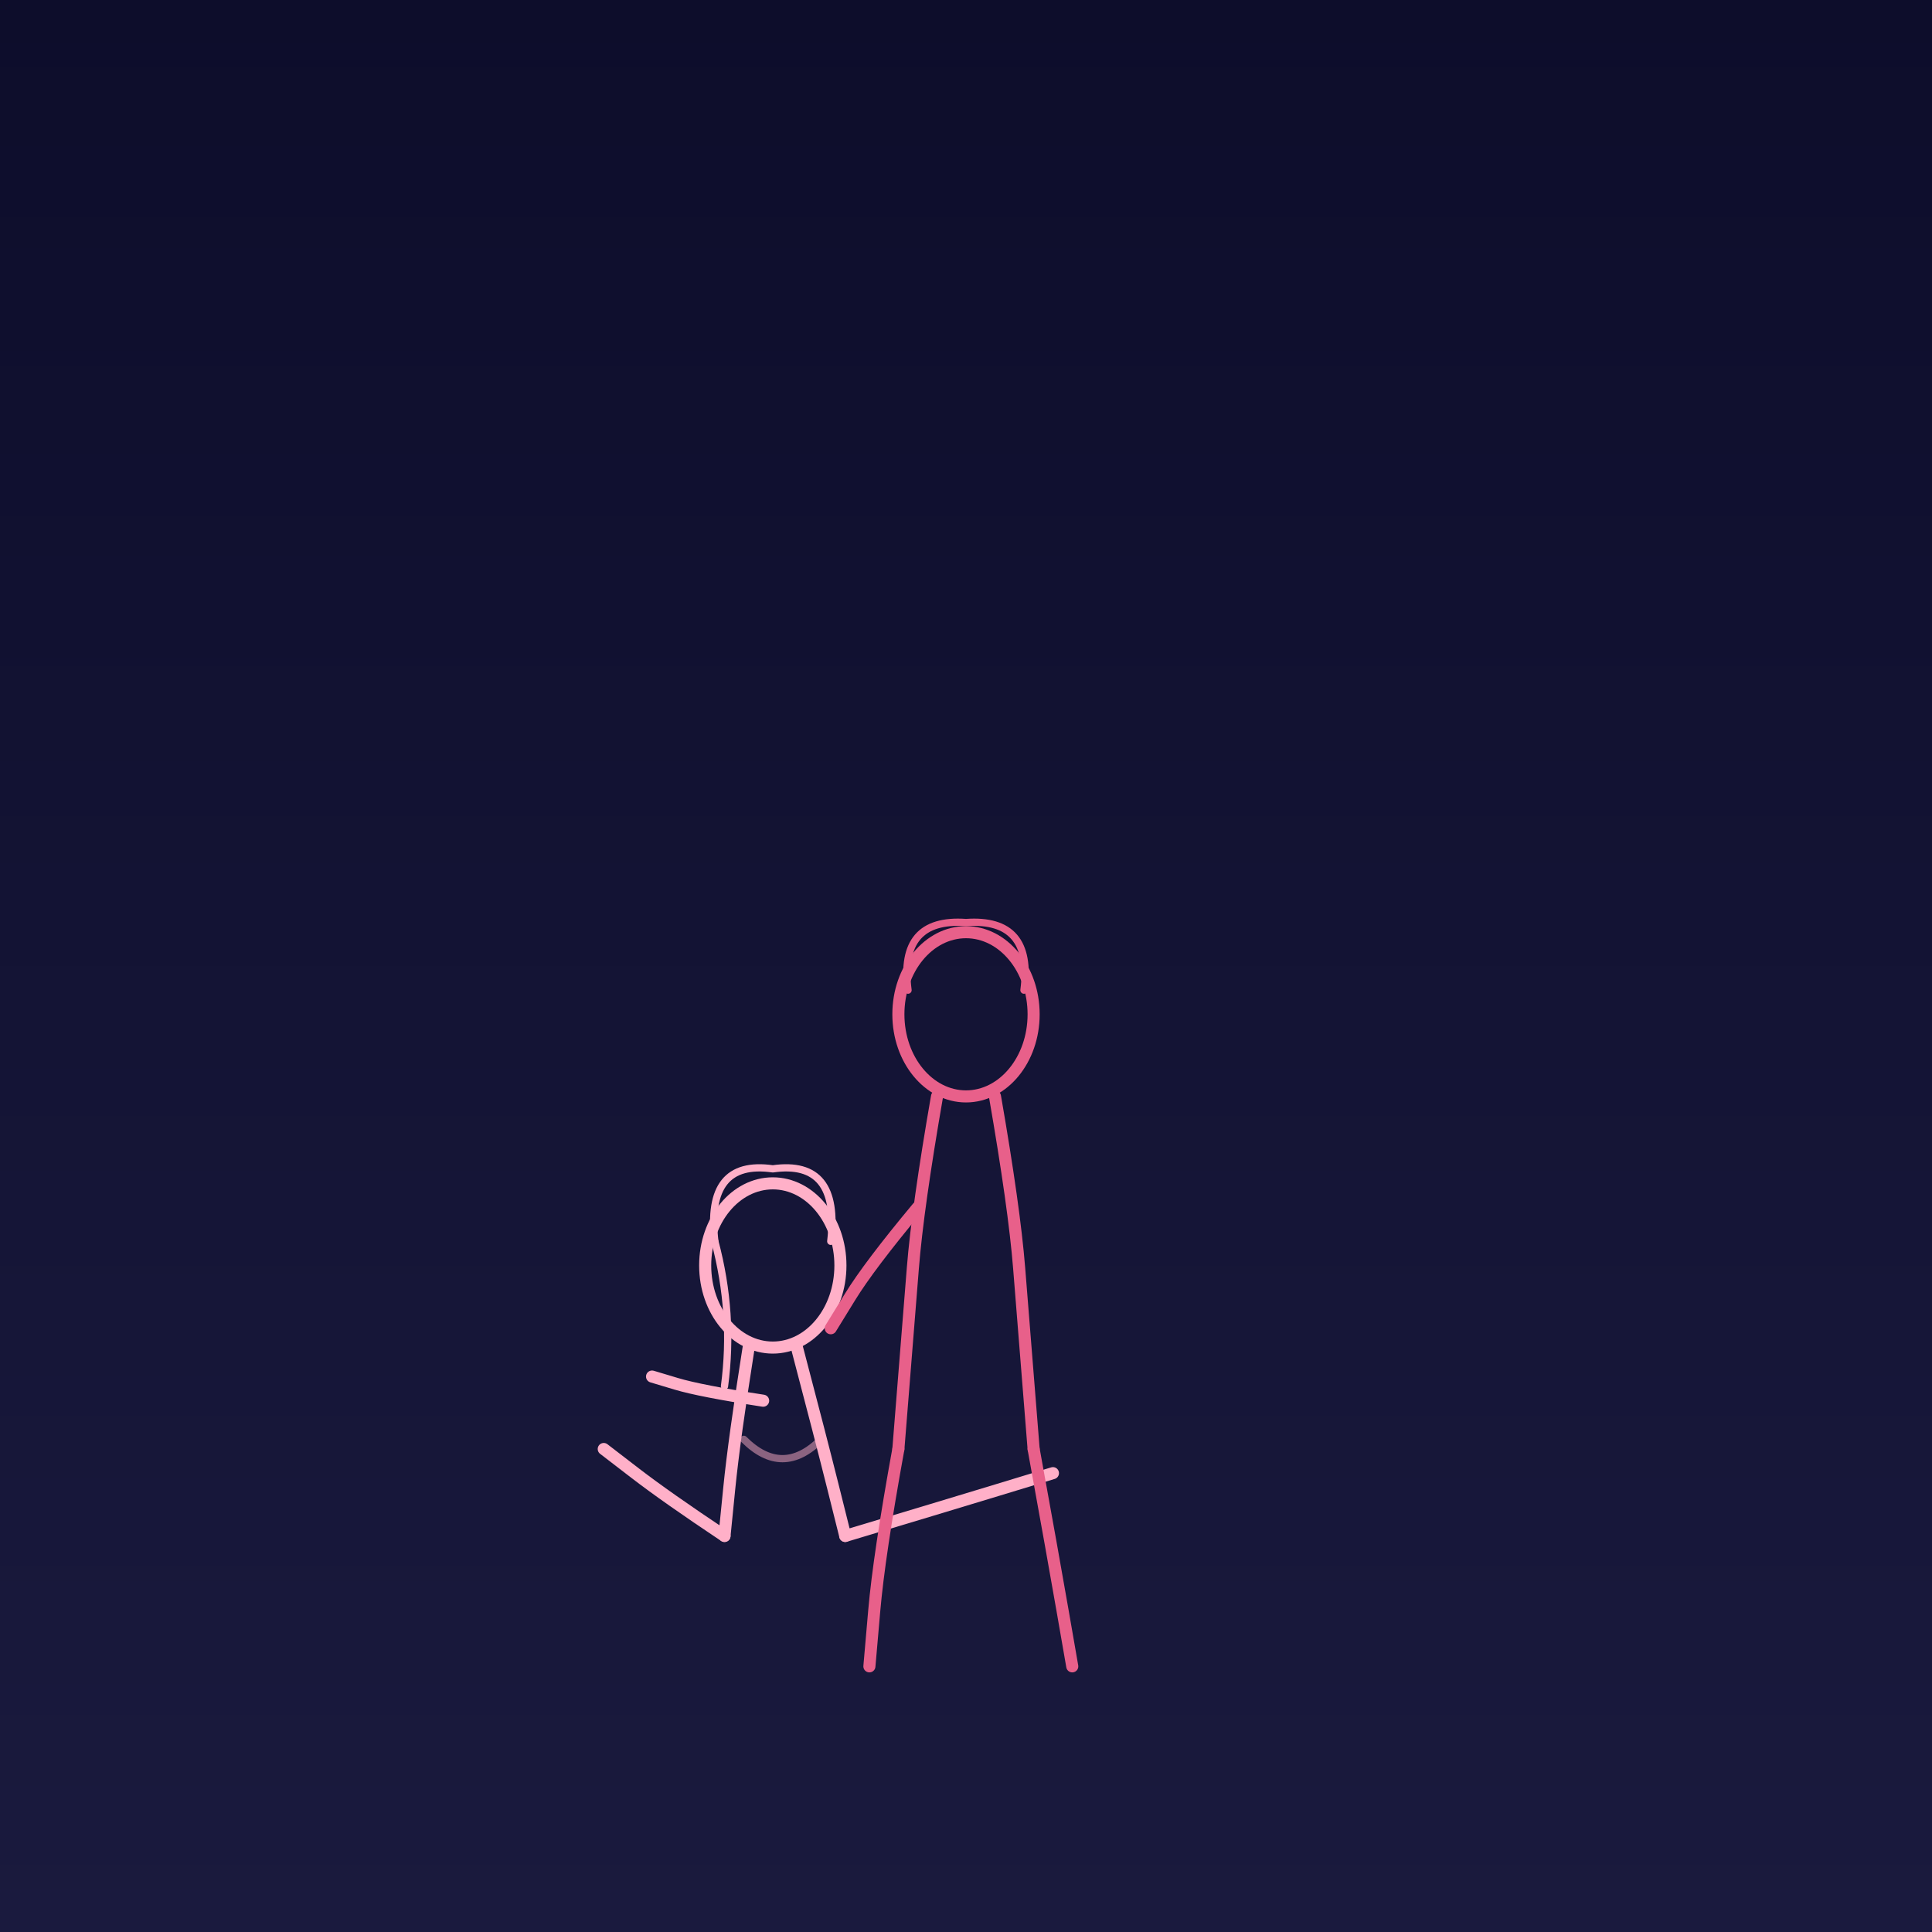
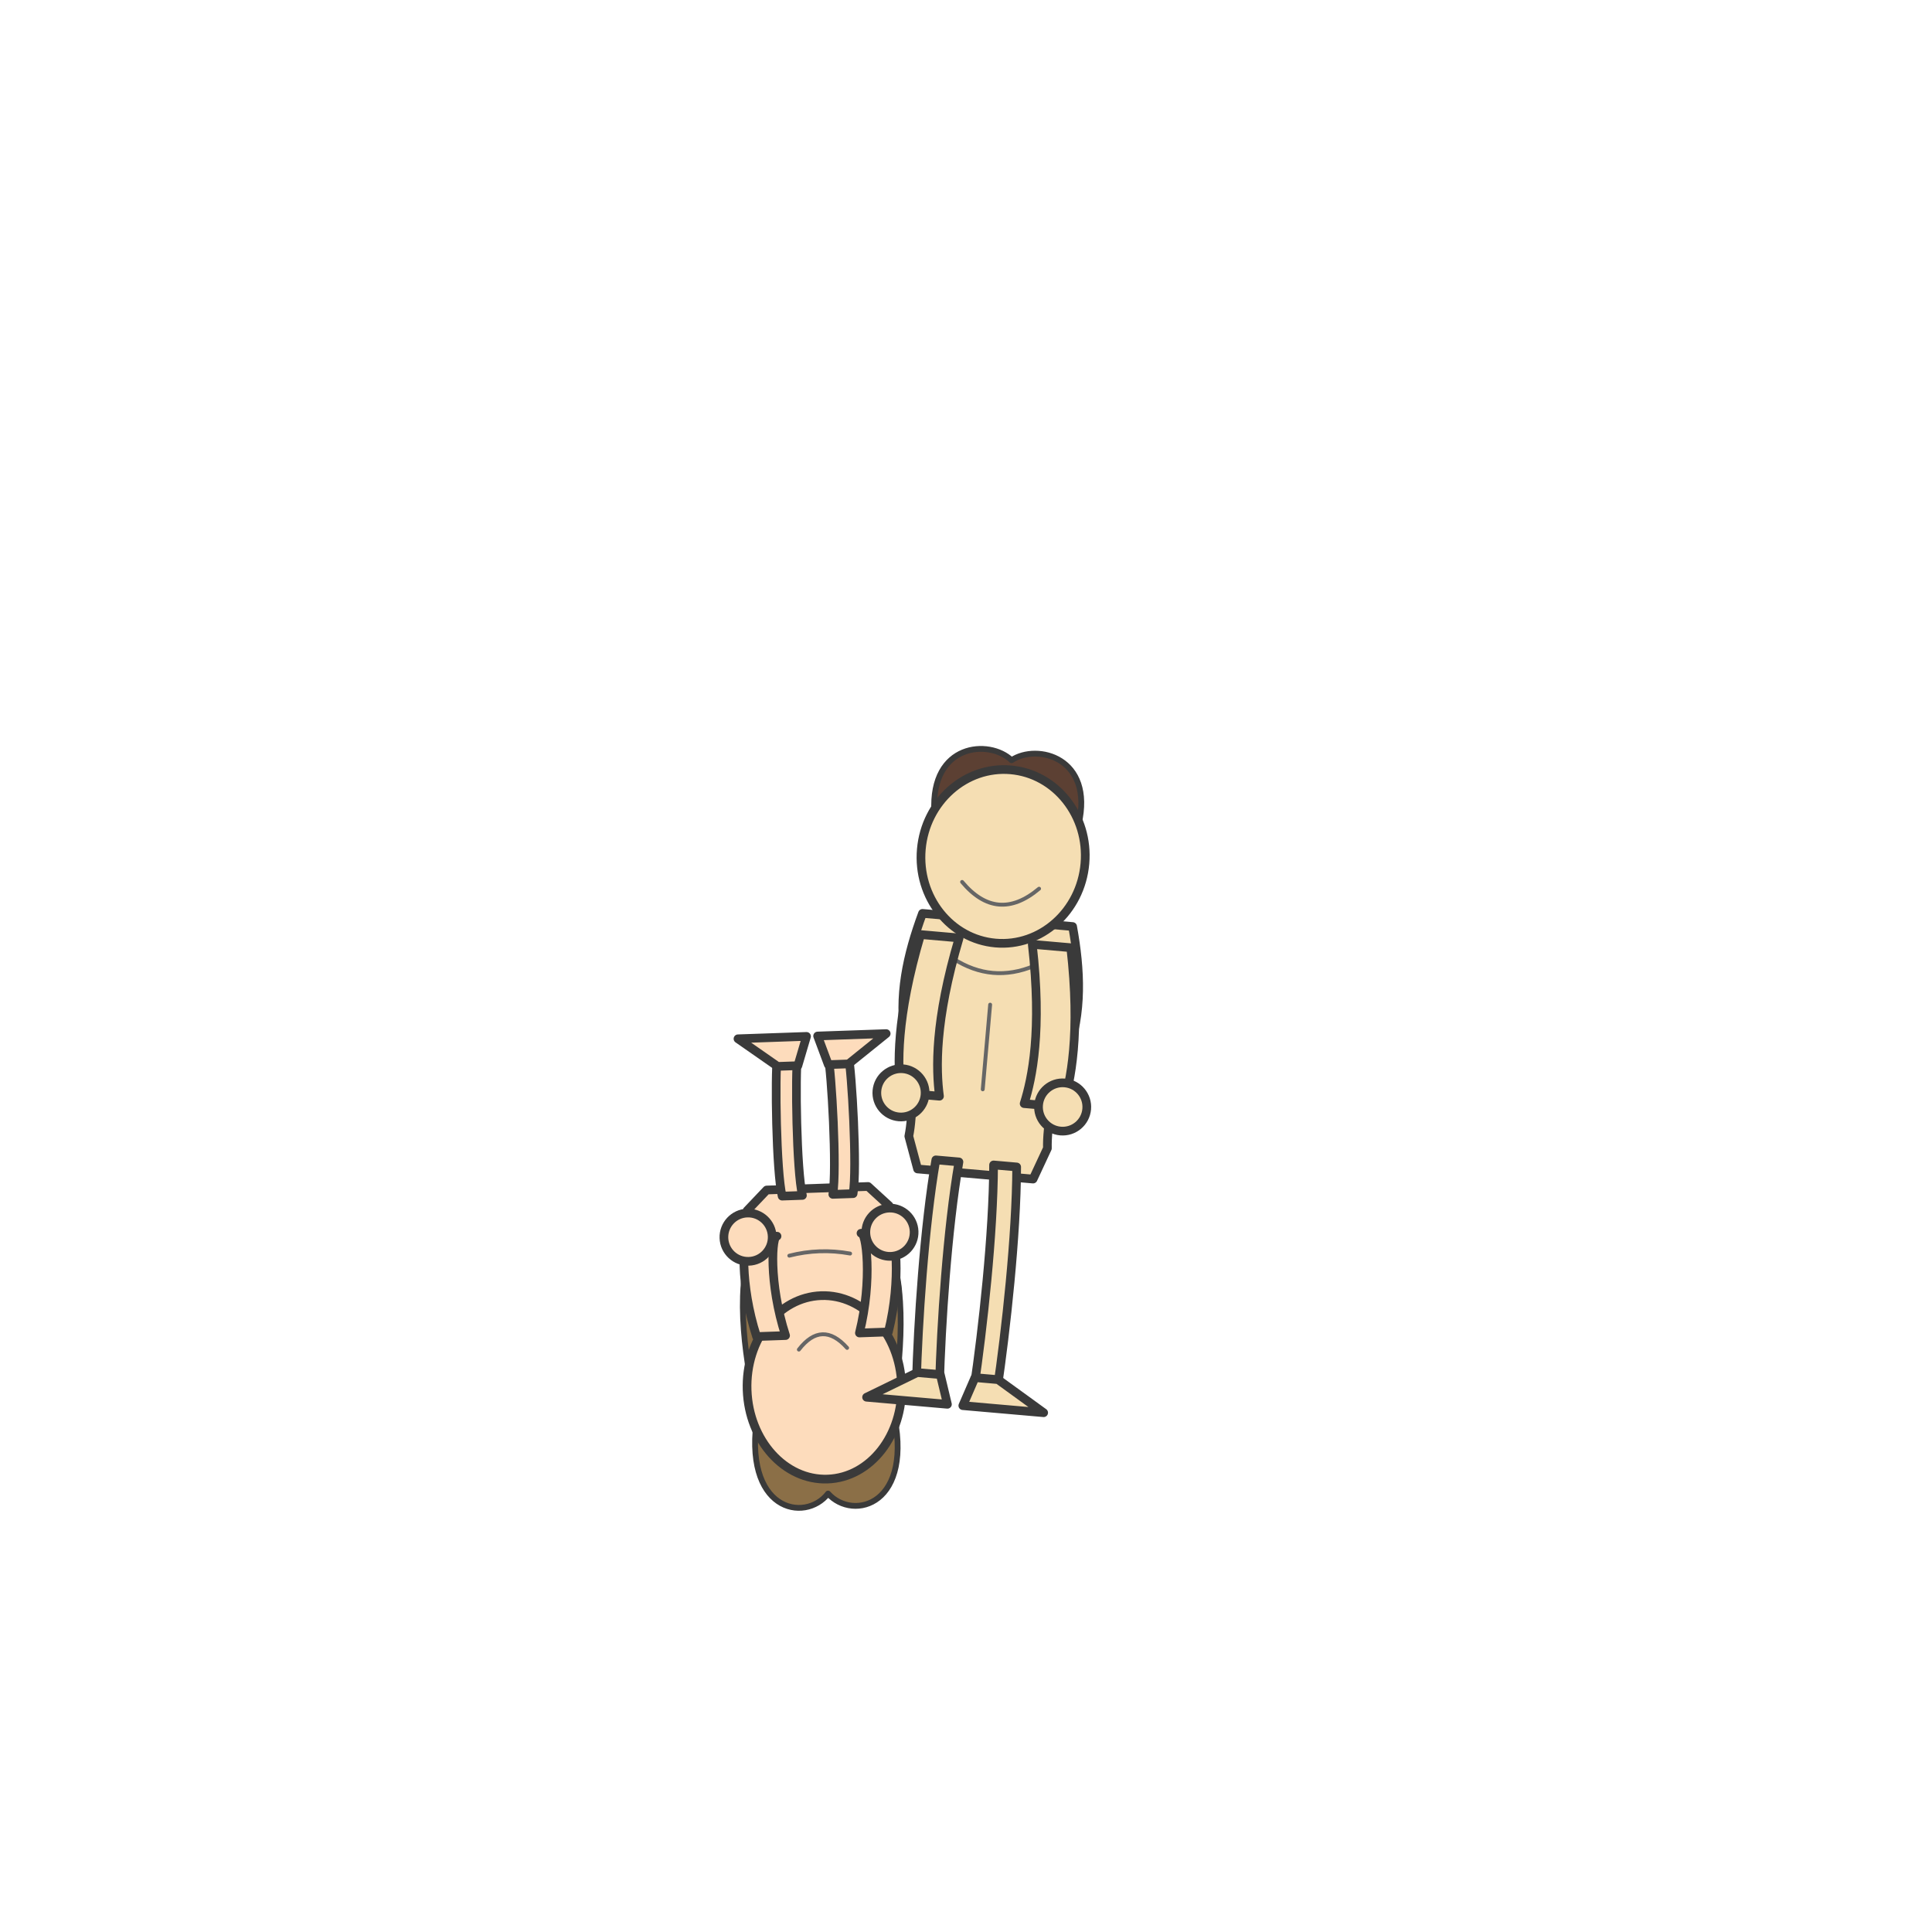
<svg xmlns="http://www.w3.org/2000/svg" viewBox="0 0 400 400" width="400" height="400">
-   <defs>
-     <linearGradient id="bg" x1="0" y1="0" x2="0" y2="1">
-       <stop offset="0%" stop-color="#0d0d2b" />
-       <stop offset="100%" stop-color="#1a1a3e" />
-     </linearGradient>
-   </defs>
-   <rect width="400" height="400" fill="url(#bg)" />
-   <ellipse cx="160" cy="262" rx="14" ry="17" fill="none" stroke="#FFB0C8" stroke-width="2.5" stroke-linecap="round" />
-   <path d="M148,257 Q146,240 160,242 Q174,240 172,257" fill="none" stroke="#FFB0C8" stroke-width="1.5" stroke-linecap="round" stroke-linejoin="round" opacity="1" />
-   <path d="M148,257 Q152,272 150,287" fill="none" stroke="#FFB0C8" stroke-width="1.5" stroke-linecap="round" stroke-linejoin="round" opacity="1" />
-   <path d="M165,279 Q170,298 172.5,308.0 L175,318" fill="none" stroke="#FFB0C8" stroke-width="2.5" stroke-linecap="round" stroke-linejoin="round" opacity="1" />
-   <path d="M155,279 Q152,298 151.0,308.0 L150,318" fill="none" stroke="#FFB0C8" stroke-width="2.5" stroke-linecap="round" stroke-linejoin="round" opacity="1" />
-   <path d="M154,298 Q162,306 170,298" fill="none" stroke="#FFB0C8" stroke-width="1.5" stroke-linecap="round" stroke-linejoin="round" opacity="0.5" />
-   <path d="M175,318 Q195,312 206.5,308.5 L218,305" fill="none" stroke="#FFB0C8" stroke-width="2.5" stroke-linecap="round" stroke-linejoin="round" opacity="1" />
-   <path d="M150,318 Q138,310 131.5,305.0 L125,300" fill="none" stroke="#FFB0C8" stroke-width="2.5" stroke-linecap="round" stroke-linejoin="round" opacity="1" />
-   <path d="M158,290 Q145,288 140.0,286.5 L135,285" fill="none" stroke="#FFB0C8" stroke-width="2.5" stroke-linecap="round" stroke-linejoin="round" opacity="1" />
-   <ellipse cx="200" cy="210" rx="14" ry="17" fill="none" stroke="#E8608A" stroke-width="2.5" stroke-linecap="round" />
-   <path d="M188,205 Q186,190 200,191 Q214,190 212,205" fill="none" stroke="#E8608A" stroke-width="1.5" stroke-linecap="round" stroke-linejoin="round" opacity="1" />
-   <path d="M194,227 Q190,250 189.0,262.5 Q188,275 187.0,287.5 L186,300" fill="none" stroke="#E8608A" stroke-width="2.5" stroke-linecap="round" stroke-linejoin="round" opacity="1" />
-   <path d="M206,227 Q210,250 211.0,262.5 Q212,275 213.0,287.5 L214,300" fill="none" stroke="#E8608A" stroke-width="2.5" stroke-linecap="round" stroke-linejoin="round" opacity="1" />
-   <path d="M186,300 Q182,322 181.0,333.5 L180,345" fill="none" stroke="#E8608A" stroke-width="2.5" stroke-linecap="round" stroke-linejoin="round" opacity="1" />
-   <path d="M214,300 Q218,322 220.0,333.5 L222,345" fill="none" stroke="#E8608A" stroke-width="2.5" stroke-linecap="round" stroke-linejoin="round" opacity="1" />
-   <path d="M190,250 Q180,262 176.0,268.5 L172,275" fill="none" stroke="#E8608A" stroke-width="2.5" stroke-linecap="round" stroke-linejoin="round" opacity="1" />
+   <rect width="400" height="400" fill="#FFFFFF" />
+   <g transform="rotate(178,170,268)">
+     <path d="M156.35,257.0 C154.25,262.5 153.2,268 155.3,273.5 C159.5,277.625 158.45,281.75 155.3,285.875 L159.5,290.0 L180.5,290.0 L184.7,285.875 C181.55,281.75 180.5,277.625 184.7,273.5 C186.8,268 185.75,262.5 183.65,257.0 Z" fill="#FDDCBC" stroke="#3a3a3a" stroke-width="1.8" stroke-linecap="round" stroke-linejoin="round" />
+     <path d="M164.75,263.875 Q170,266.625 175.25,263.875" fill="none" stroke="#666666" stroke-width="0.8" stroke-linecap="round" />
+     <path d="M163.7,276.25 Q170,277.625 176.3,276.25" fill="none" stroke="#666666" stroke-width="0.8" stroke-linecap="round" />
+     <path d="M166.85,257.0 L167.48,252.875 L172.52,252.875 L173.15,257.0 Z" fill="#FDDCBC" stroke="#3a3a3a" stroke-width="1.8" stroke-linecap="round" stroke-linejoin="round" />
+     <path d="M156,243.75 C152,223.75 165,220.75 170,226.75 C175,220.75 188,223.75 184,243.75 C186,253.75 188,268.75 184,278.75 L180,273.75 C178,263.75 180,253.75 182,246.75 L158,246.75 C160,253.75 162,263.75 160,273.75 L156,278.75 C152,268.75 154,253.75 156,243.75 Z" fill="#8B6F47" stroke="#3a3a3a" stroke-width="1.2" stroke-linecap="round" stroke-linejoin="round" />
+     <ellipse cx="170" cy="248.75" rx="16" ry="19" fill="#FDDCBC" stroke="#3a3a3a" stroke-width="1.8" />
+     <path d="M165,256.75 Q170,262.75 175,256.75" fill="none" stroke="#666666" stroke-width="0.8" stroke-linecap="round" />
+     <path d="M162.65,288.625 C161.6,293.75 162.02,313.75 162.65,317.5 L166.85,317.5 C166.22,313.75 165.8,293.75 166.85,288.625 Z" fill="#FDDCBC" stroke="#3a3a3a" stroke-width="1.8" stroke-linecap="round" stroke-linejoin="round" />
+     <path d="M173.15,288.625 C174.2,293.75 173.78,313.75 173.15,317.5 L177.35,317.5 C177.98,313.75 178.4,293.75 177.35,288.625 Z" fill="#FDDCBC" stroke="#3a3a3a" stroke-width="1.8" stroke-linecap="round" stroke-linejoin="round" />
+     <path d="M162.65,315.5 L154.65,321.5 L168.85,321.5 L166.85,315.5 Z" fill="#FDDCBC" stroke="#3a3a3a" stroke-width="1.8" stroke-linecap="round" stroke-linejoin="round" />
+     <path d="M173.15,315.5 L171.15,321.5 L185.35,321.5 L177.35,315.5 Z" fill="#FDDCBC" stroke="#3a3a3a" stroke-width="1.8" stroke-linecap="round" stroke-linejoin="round" />
+     <path d="M156.35,259.75 C153.2,270.75 154.25,280.75 155.3,280.375 L161.3,280.375 C160.25,280.75 159.2,270.75 162.35,259.75 Z" fill="#FDDCBC" stroke="#3a3a3a" stroke-width="1.8" stroke-linecap="round" stroke-linejoin="round" />
+     <path d="M177.65,259.75 C180.8,270.75 179.75,280.75 178.7,280.375 L184.7,280.375 C185.75,280.75 186.8,270.75 183.65,259.75 Z" fill="#FDDCBC" stroke="#3a3a3a" stroke-width="1.8" stroke-linecap="round" stroke-linejoin="round" />
+     <ellipse cx="155.3" cy="280.375" rx="5" ry="5" fill="#FDDCBC" stroke="#3a3a3a" stroke-width="1.8" />
+     <ellipse cx="184.7" cy="280.375" rx="5" ry="5" fill="#FDDCBC" stroke="#3a3a3a" stroke-width="1.8" />
+   </g>
+   <g transform="rotate(5,205,208)">
+     <path d="M189.4,190.4 C187.0,199.2 185.8,208 188.2,216.8 C190.6,225.6 191.08,232.2 190.6,236.6 L193.0,243.2 L217.0,243.2 L219.4,236.6 C218.92,232.2 219.4,225.6 221.8,216.8 C224.2,208 223.0,199.2 220.6,190.4 Z" fill="#F5DEB3" stroke="#3a3a3a" stroke-width="1.8" stroke-linecap="round" stroke-linejoin="round" />
+     <path d="M196.6,199.2 Q205,203.6 213.4,199.2" fill="none" stroke="#666666" stroke-width="0.8" stroke-linecap="round" />
+     <path d="M205,208 L205,225.6" fill="none" stroke="#666666" stroke-width="0.8" stroke-linecap="round" />
+     <path d="M201.4,190.4 L202.12,183.8 L207.88,183.8 L208.6,190.4 Z" fill="#F5DEB3" stroke="#3a3a3a" stroke-width="1.8" stroke-linecap="round" stroke-linejoin="round" />
+     <path d="M190,169.2 C188,155.2 200,153.2 205,157.2 C210,153.2 222,155.2 220,169.2 C218,165.2 210,161.2 205,163.2 C200,161.2 192,165.2 190,169.2 Z" fill="#5C4033" stroke="#3a3a3a" stroke-width="1.2" stroke-linecap="round" stroke-linejoin="round" />
+     <ellipse cx="205" cy="177.2" rx="17" ry="18" fill="#F5DEB3" stroke="#3a3a3a" stroke-width="1.8" />
+     <path d="M197,183.2 Q205,191.2 213,183.2" fill="none" stroke="#666666" stroke-width="0.8" stroke-linecap="round" />
+     <path d="M196.6,241.0 C195.4,255.2 195.88,275.2 196.6,287.2 L201.4,287.2 C200.68,275.2 200.2,255.2 201.4,241.0 Z" fill="#F5DEB3" stroke="#3a3a3a" stroke-width="1.8" stroke-linecap="round" stroke-linejoin="round" />
+     <path d="M208.6,241.0 C209.8,255.2 209.32,275.2 208.6,287.2 L213.4,287.2 C214.12,275.2 214.6,255.2 213.4,241.0 Z" fill="#F5DEB3" stroke="#3a3a3a" stroke-width="1.8" stroke-linecap="round" stroke-linejoin="round" />
+     <path d="M196.6,285.2 L186.6,291.2 L203.4,291.2 L201.4,285.2 Z" fill="#F5DEB3" stroke="#3a3a3a" stroke-width="1.8" stroke-linecap="round" stroke-linejoin="round" />
+     <path d="M208.6,285.2 L206.6,291.2 L223.4,291.2 L213.4,285.2 Z" fill="#F5DEB3" stroke="#3a3a3a" stroke-width="1.8" stroke-linecap="round" stroke-linejoin="round" />
+     <path d="M189.4,194.8 C185.8,212.4 187.0,222.4 188.2,227.8 L196.2,227.8 C195.0,222.4 193.8,212.4 197.4,194.8 Z" fill="#F5DEB3" stroke="#3a3a3a" stroke-width="1.8" stroke-linecap="round" stroke-linejoin="round" />
+     <path d="M212.6,194.8 C216.2,212.4 215.0,222.4 213.8,227.8 L221.8,227.8 C223.0,222.4 224.2,212.4 220.6,194.8 Z" fill="#F5DEB3" stroke="#3a3a3a" stroke-width="1.8" stroke-linecap="round" stroke-linejoin="round" />
+     <ellipse cx="188.2" cy="227.8" rx="5" ry="5" fill="#F5DEB3" stroke="#3a3a3a" stroke-width="1.8" />
+     <ellipse cx="221.8" cy="227.8" rx="5" ry="5" fill="#F5DEB3" stroke="#3a3a3a" stroke-width="1.8" />
+   </g>
</svg>
